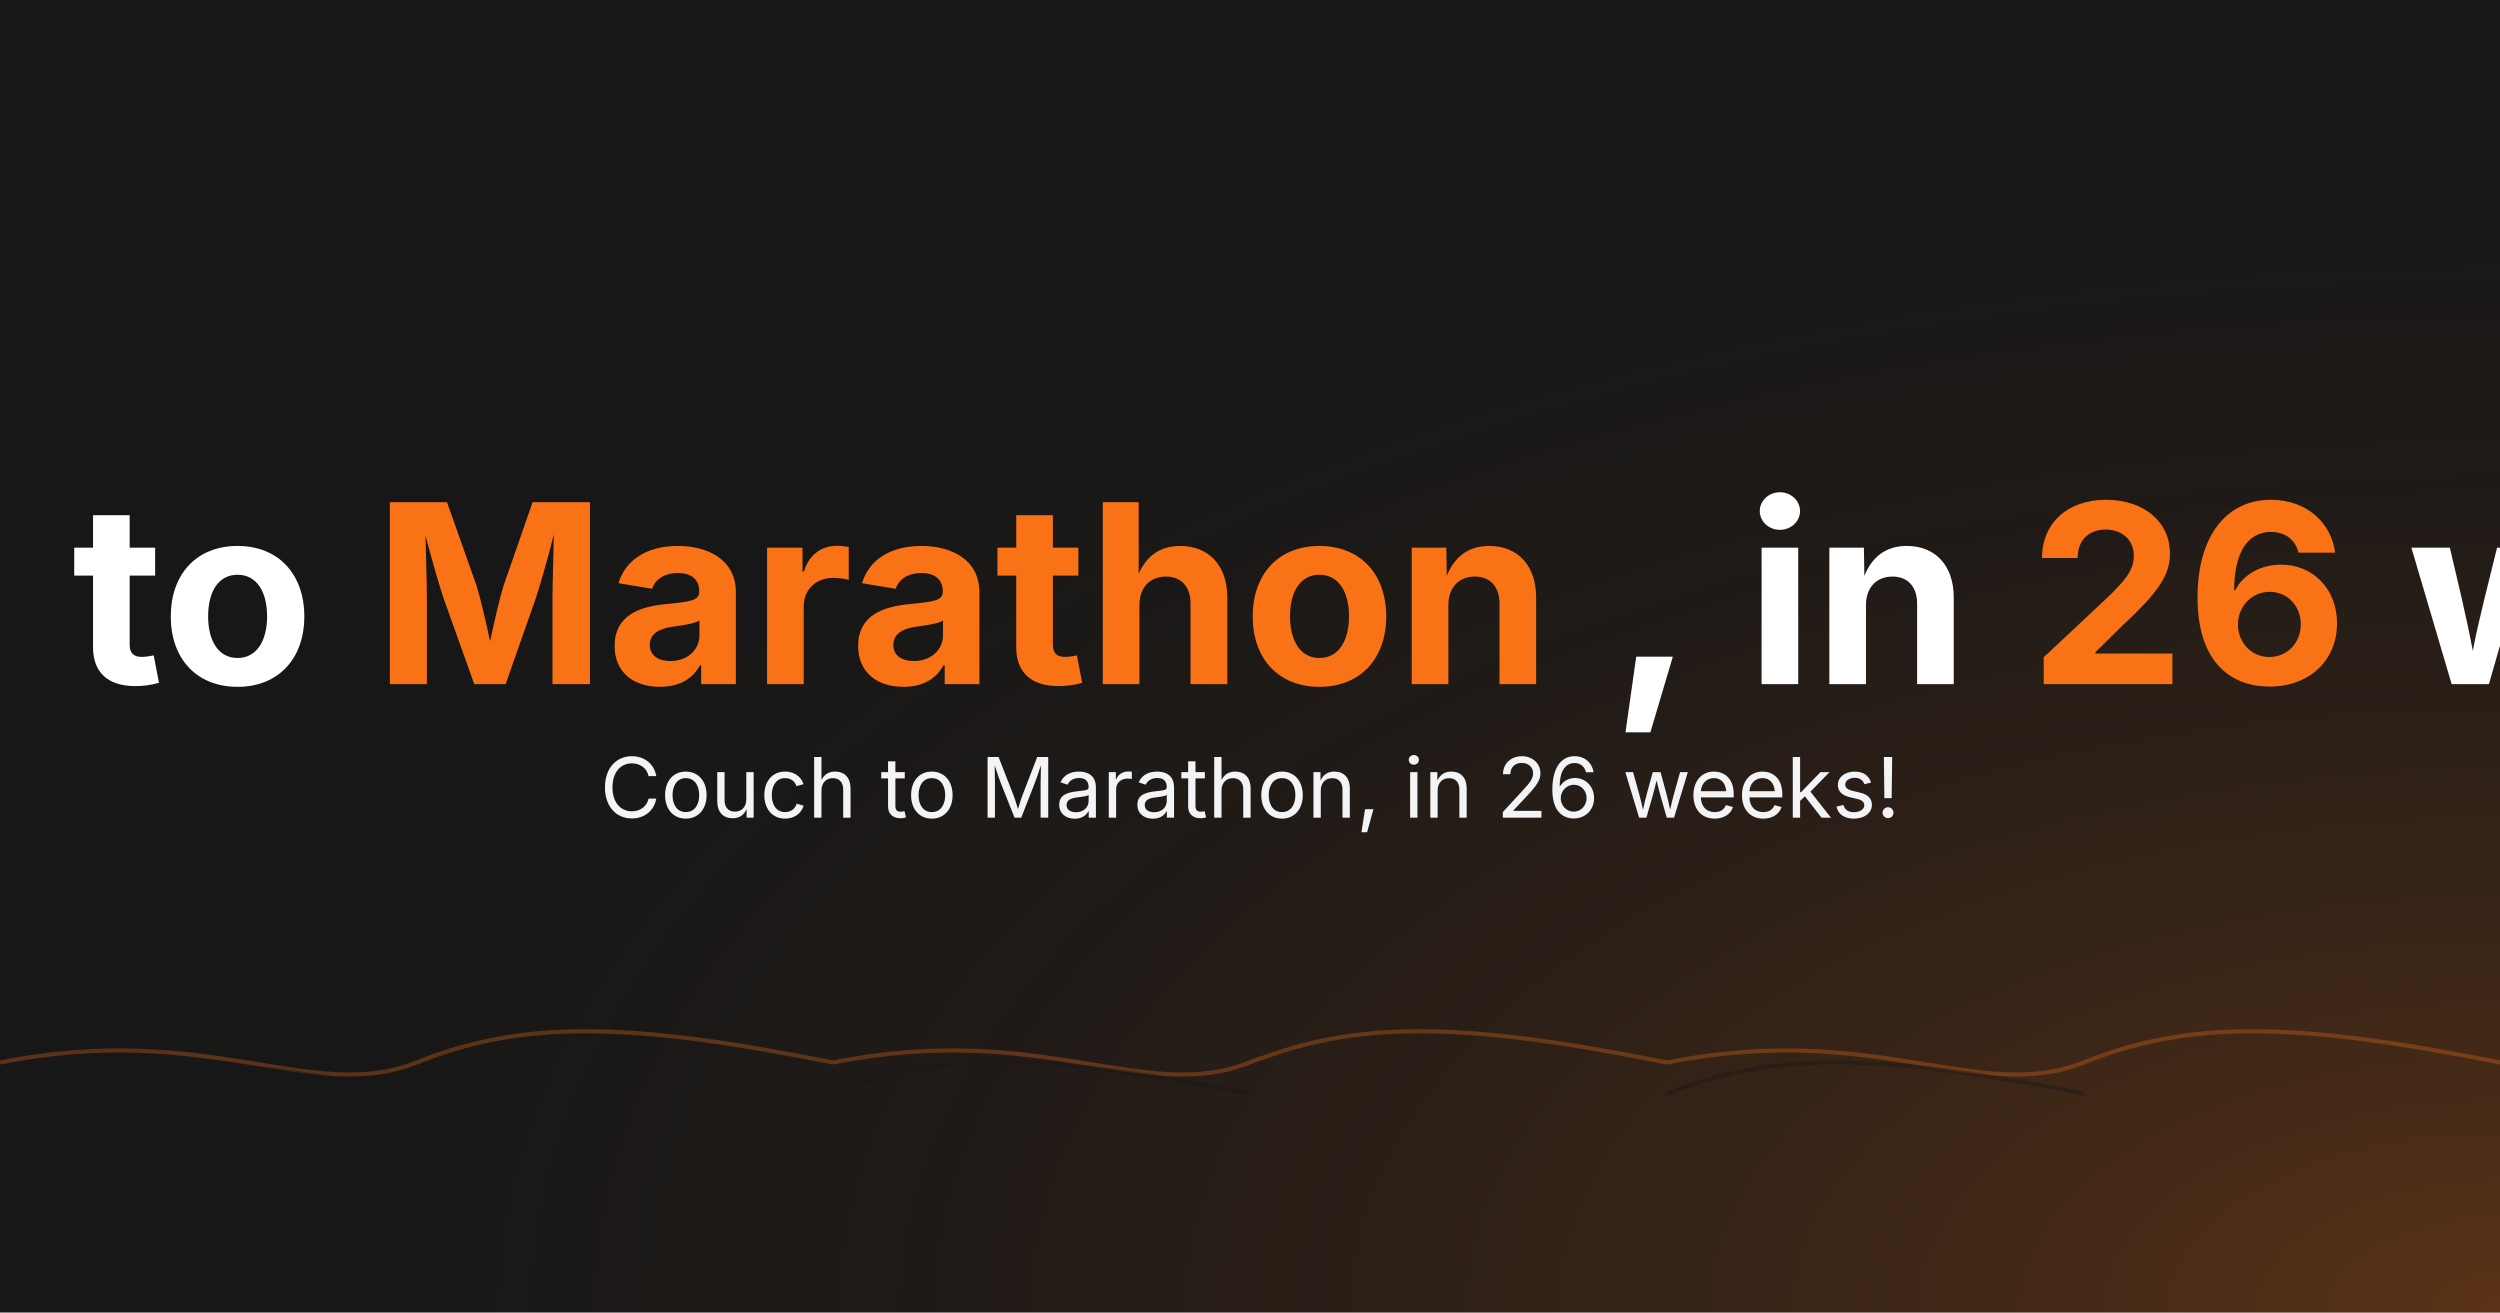
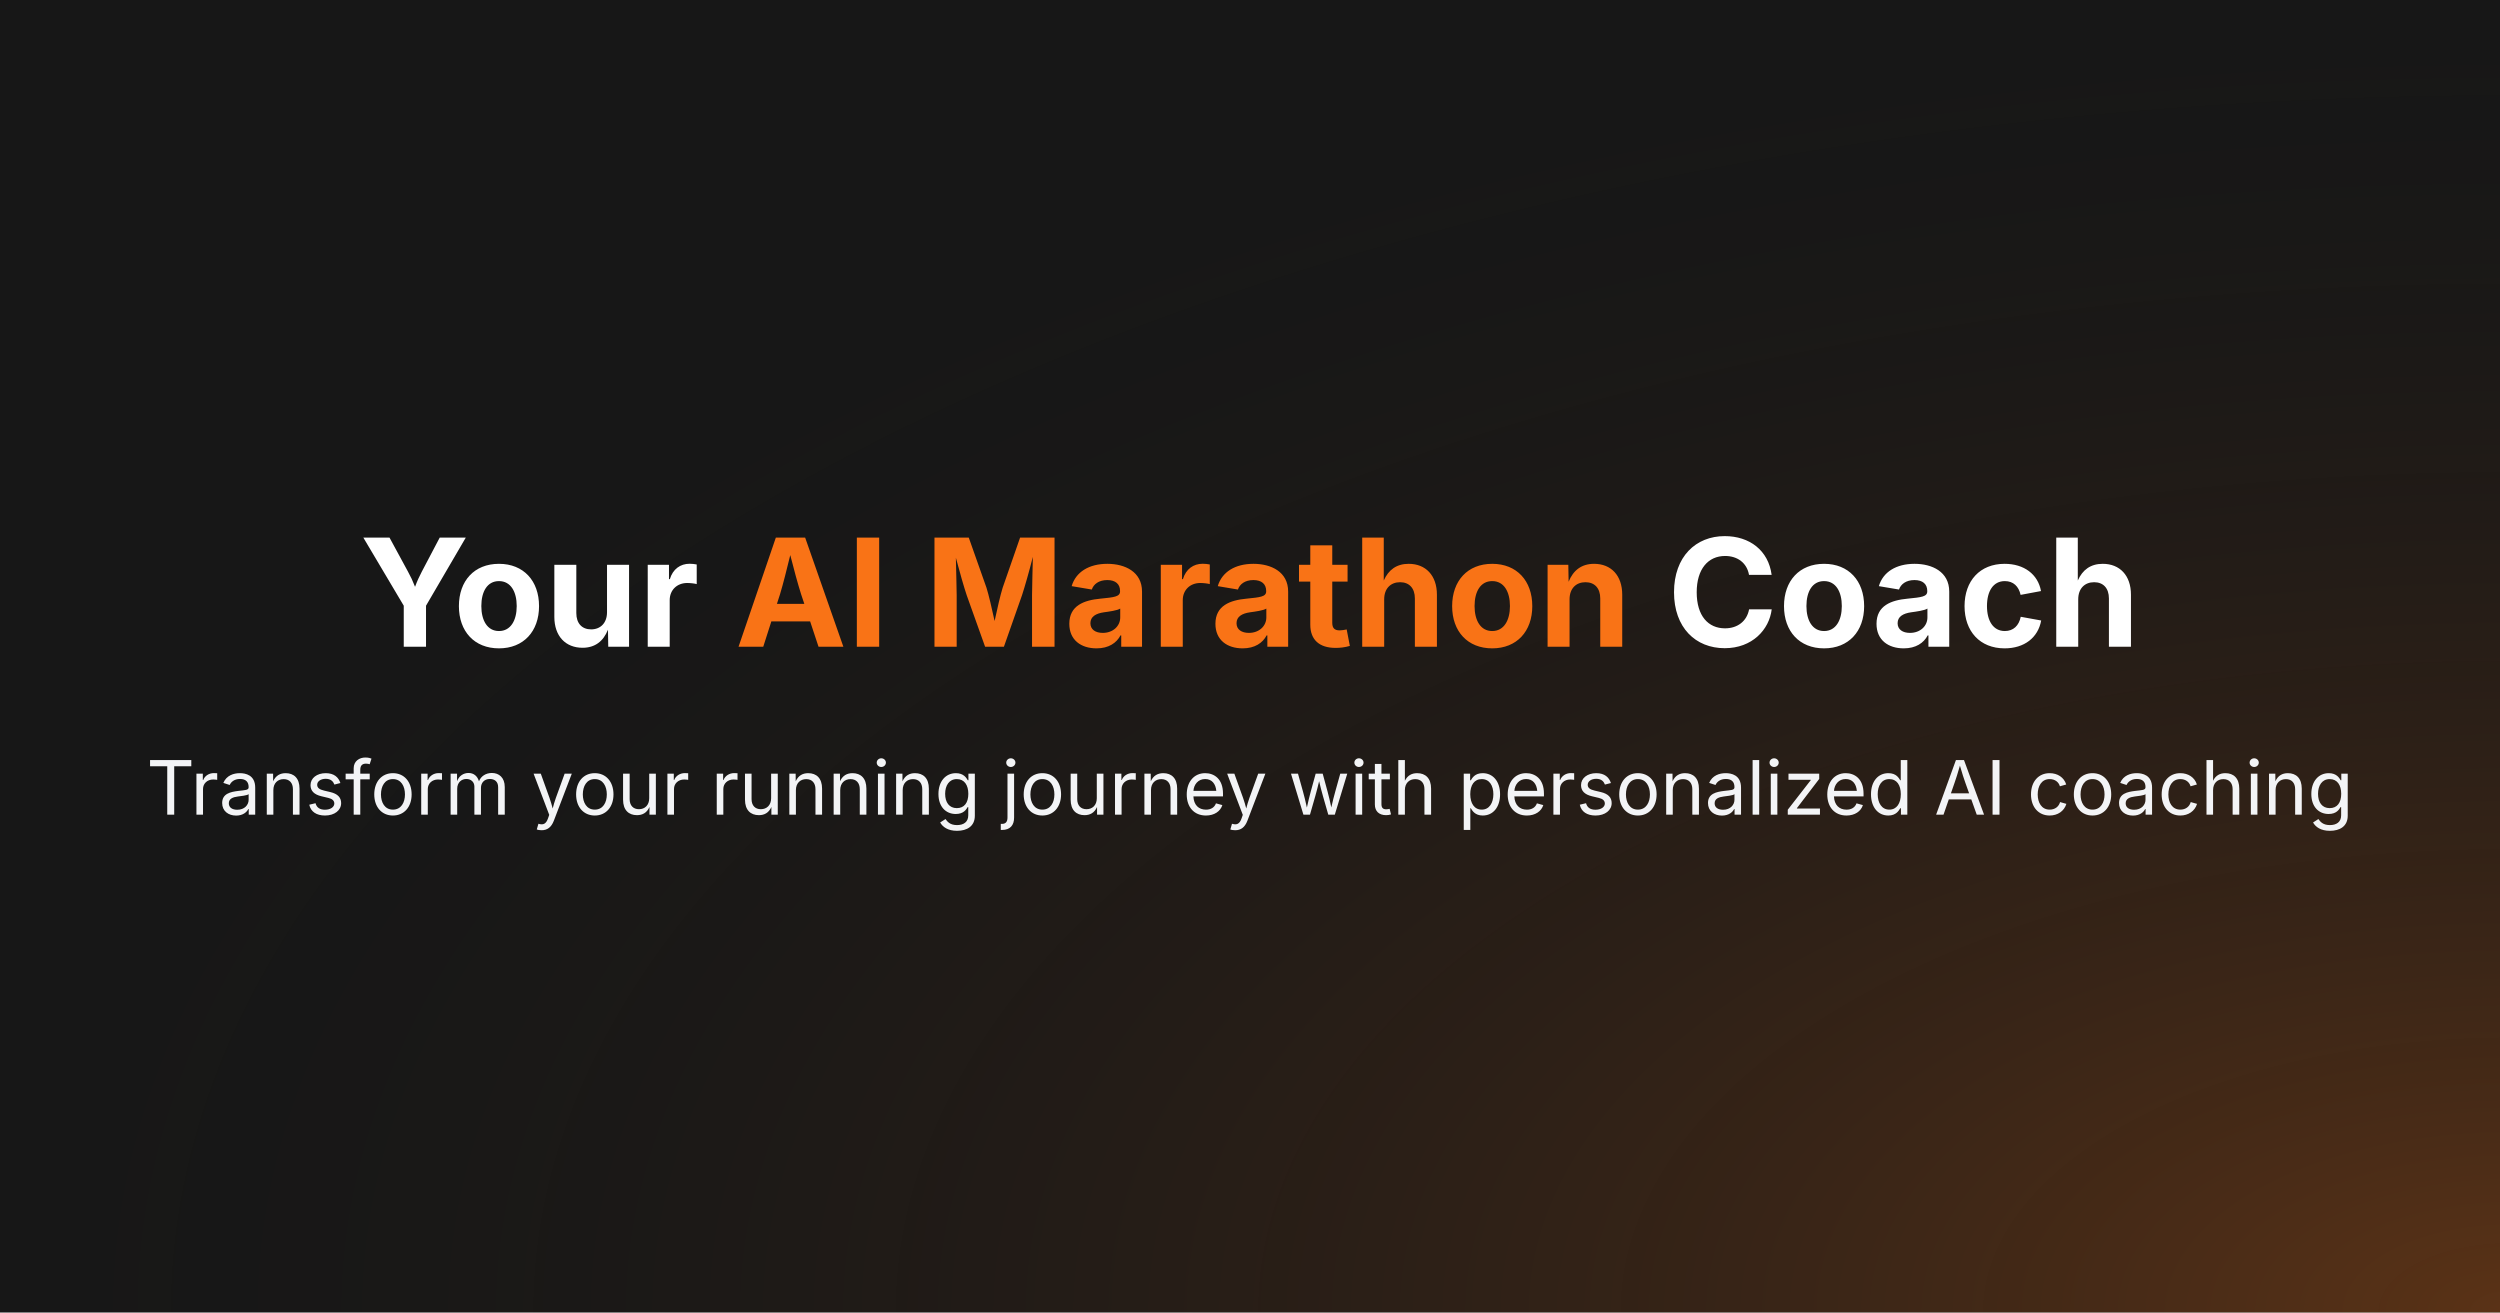
<svg xmlns="http://www.w3.org/2000/svg" width="1200" height="630" viewBox="0 0 1200 630">
  <rect width="1200" height="630" fill="#171717" />
  <defs>
    <radialGradient id="orangeGlow" cx="100%" cy="100%" r="100%">
      <stop offset="0%" style="stop-color:#f97316;stop-opacity:0.3" />
      <stop offset="100%" style="stop-color:#171717;stop-opacity:0" />
    </radialGradient>
-     <pattern id="wavePattern" x="0" y="0" width="400" height="60" patternUnits="userSpaceOnUse">
-       <path d="M0,30 C100,10 150,50 200,30 S300,10 400,30" fill="none" stroke="#f97316" stroke-width="2" opacity="0.3" />
-       <path d="M-200,45 C-100,25 -50,65 0,45 S100,25 200,45" fill="none" stroke="#171717" stroke-width="2" opacity="0.4" />
-     </pattern>
  </defs>
  <rect width="1200" height="630" fill="url(#orangeGlow)" />
-   <rect x="0" y="472" width="1200" height="60" fill="url(#wavePattern)" />
-   <text x="50%" y="45%" dominant-baseline="middle" text-anchor="middle" font-family="system-ui, -apple-system" font-weight="bold" font-size="120" fill="#ffffff">
-     <tspan>Couch to </tspan>
-     <tspan fill="#f97316">Marathon</tspan>
-     <tspan>, in </tspan>
-     <tspan fill="#f97316">26</tspan>
-     <tspan> weeks!</tspan>
+   <text x="50%" y="45%" dominant-baseline="middle" text-anchor="middle" font-family="system-ui, -apple-system" font-weight="bold" font-size="72" fill="#ffffff">
+     <tspan>Your </tspan>
+     <tspan fill="#f97316">AI Marathon</tspan>
+     <tspan> Coach</tspan>
  </text>
-   <text x="50%" y="60%" dominant-baseline="middle" text-anchor="middle" font-family="system-ui, -apple-system" font-size="40" fill="#f3f4f6">
-     Couch to Marathon, in 26 weeks!
+   <text x="50%" y="60%" dominant-baseline="middle" text-anchor="middle" font-family="system-ui, -apple-system" font-size="36" fill="#f3f4f6">
+     Transform your running journey with personalized AI coaching
  </text>
</svg>
